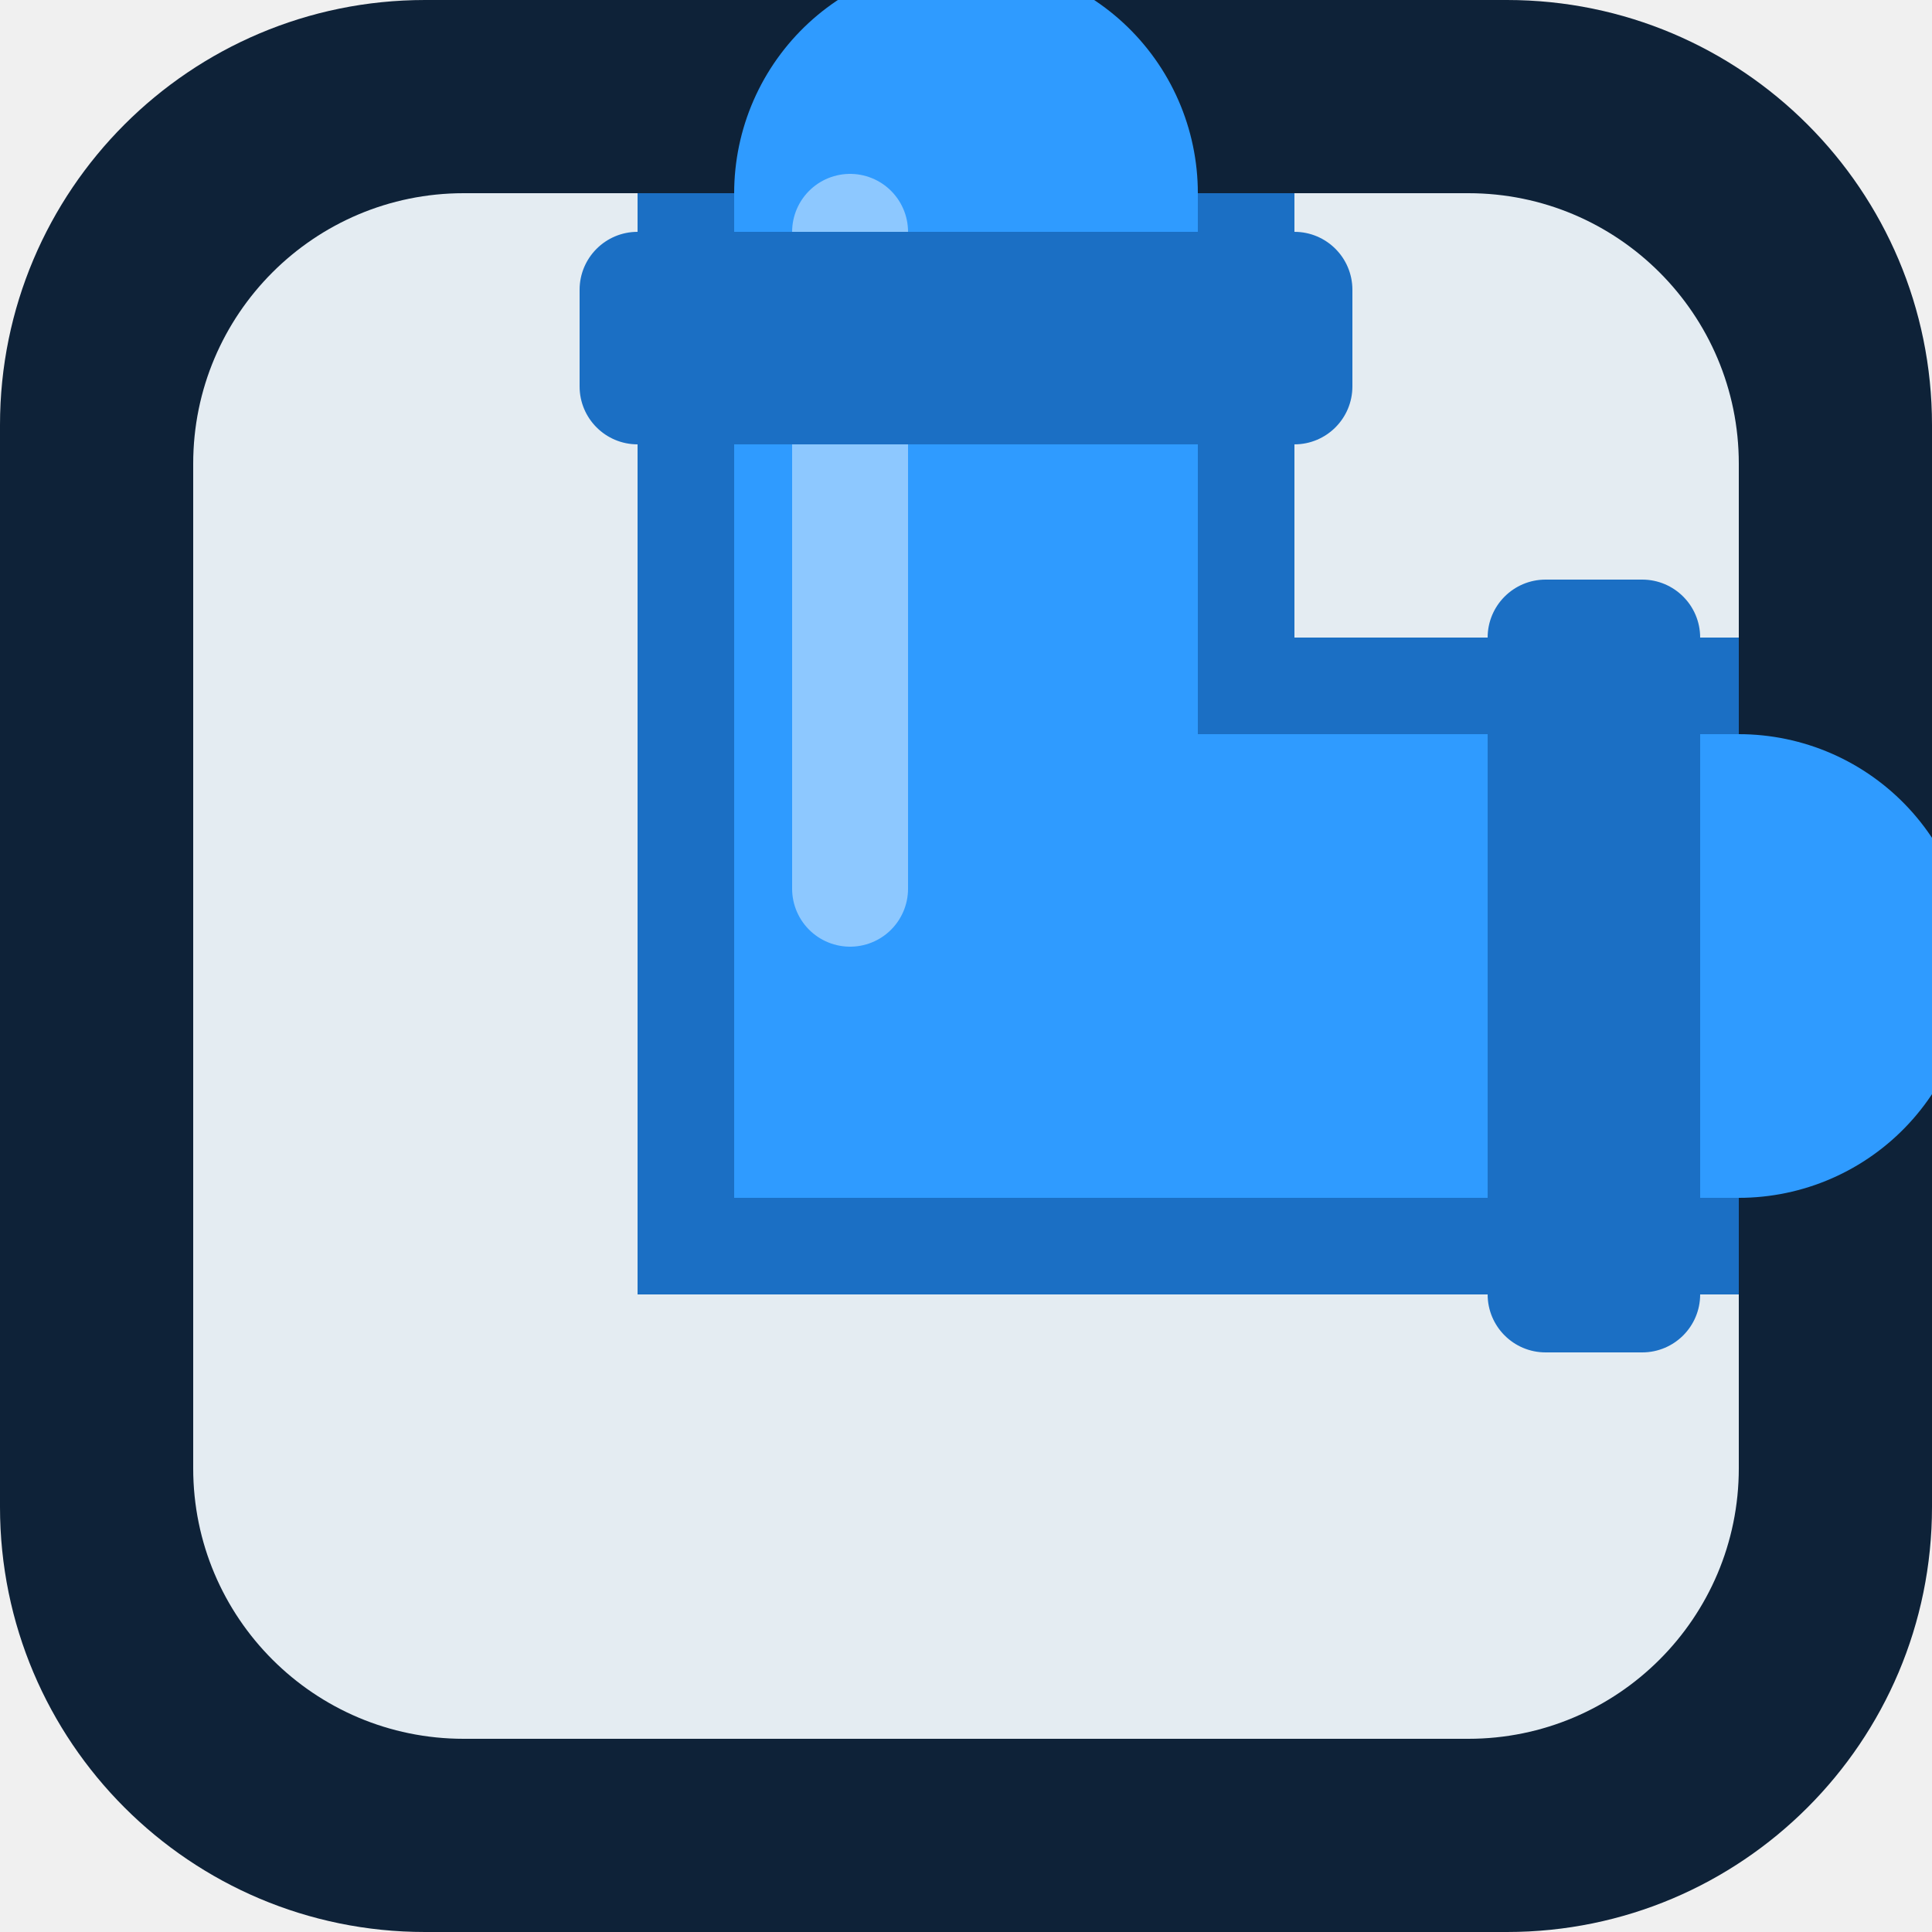
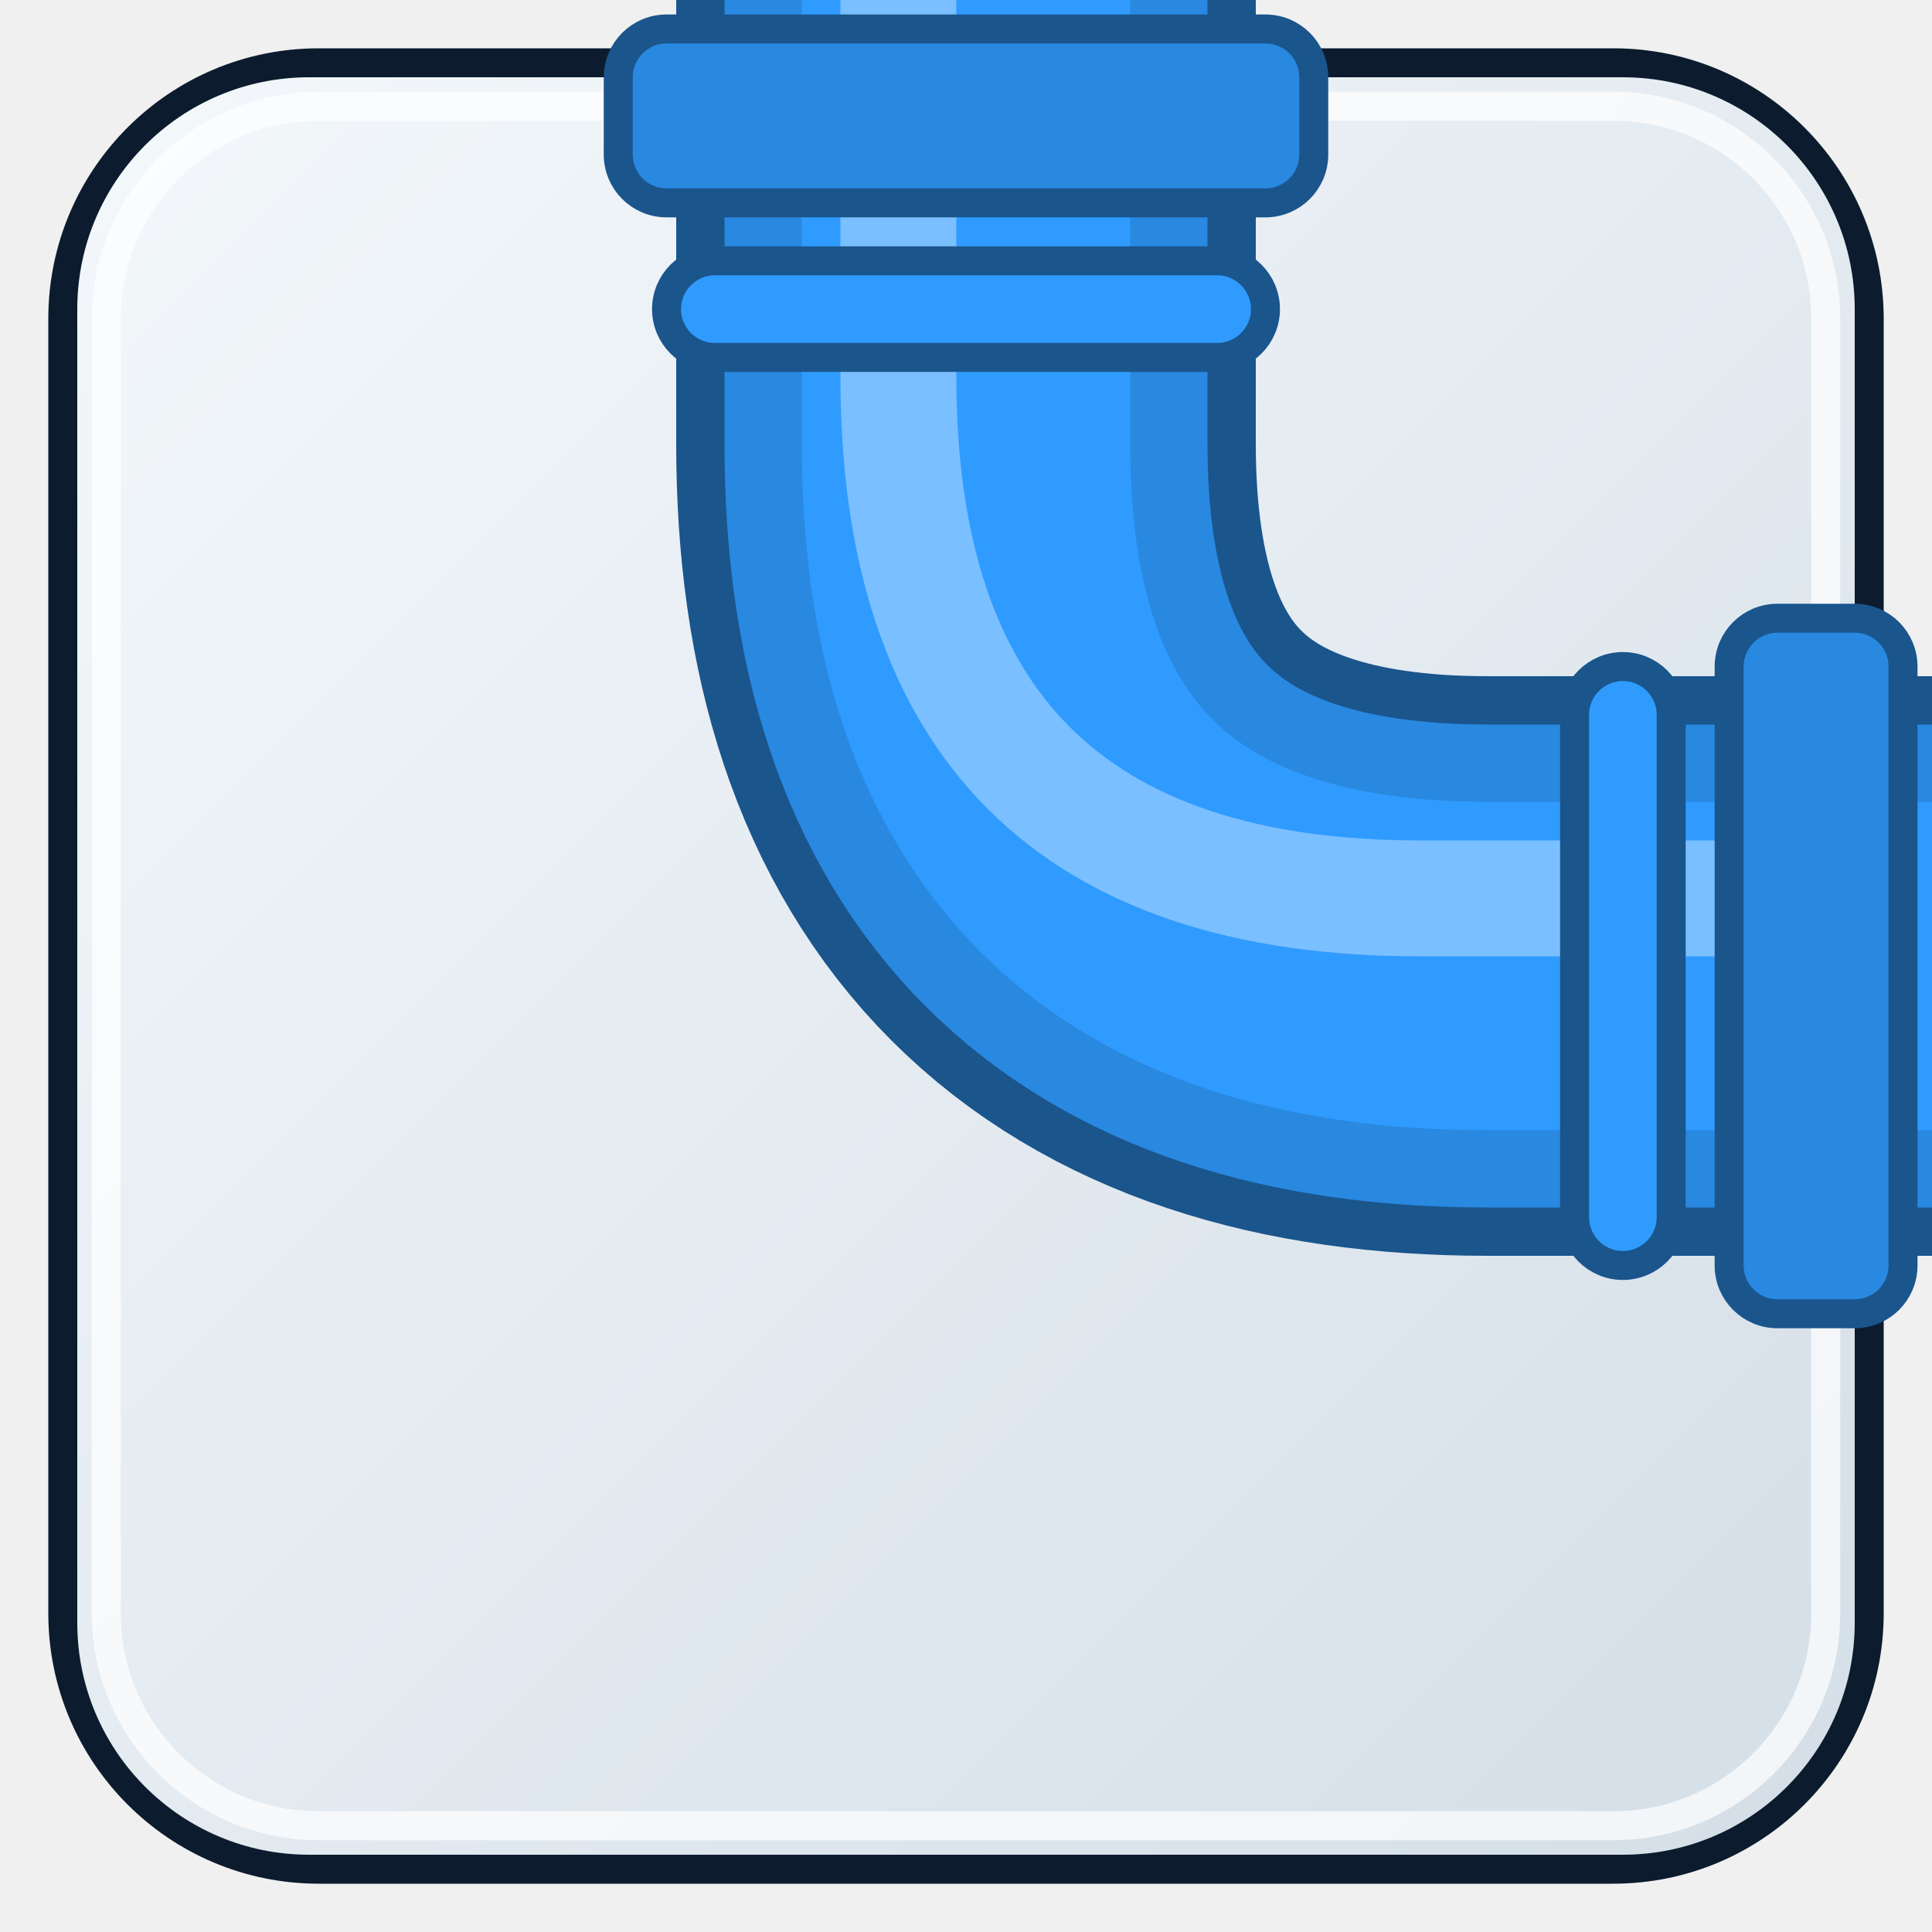
<svg xmlns="http://www.w3.org/2000/svg" viewBox="0 0 100 100">
-   <rect width="100" height="100" rx="22" fill="#0e2238" />
-   <rect x="10" y="10" width="80" height="80" rx="14" fill="#e4ecf2" />
-   <path d="M50 10V50H90" stroke="#1b6fc4" stroke-width="34" fill="none" />
-   <path d="M50 10V50H90" stroke="#2f9bff" stroke-width="24" stroke-linecap="round" fill="none" />
-   <path d="M44 12V46" stroke="#fff" stroke-width="6" stroke-linecap="round" opacity=".45" />
-   <rect x="30" y="12" width="40" height="11" rx="3" fill="#1b6fc4" />
-   <rect x="77" y="30" width="11" height="40" rx="3" fill="#1b6fc4" />
+   <defs>
+     <linearGradient id="p1t" x1="0" y1="0" x2="1" y2="1">
+       <stop offset="0" stop-color="#f4f8fb" />
+       <stop offset="1" stop-color="#d4dee7" />
+     </linearGradient>
+     <radialGradient id="p1r" cx=".38" cy=".35" r=".75">
+       <stop offset="0" stop-color="#8dc8ff" />
+       <stop offset=".55" stop-color="#2f9bff" />
+       <stop offset="1" stop-color="#2988e0" />
+     </radialGradient>
+     <linearGradient id="p1b" x1="0" y1="0" x2="1" y2="1">
+       <stop offset="0" stop-color="#ffe08a" />
+       <stop offset=".5" stop-color="#f2b53a" />
+       <stop offset="1" stop-color="#b9801a" />
+     </linearGradient>
+   </defs>
+   <rect x="2.500" y="2.500" width="95" height="95" rx="14" fill="#0c1c2e" />
+   <rect x="4" y="4" width="92" height="92" rx="12" fill="url(#p1t)" />
+   <rect x="5.500" y="5.500" width="89" height="89" rx="11" fill="none" stroke="#fff" stroke-opacity="0.7" stroke-width="1.500" />
+   <path d="M50 0L50 23Q50 50 77 50L100 50" stroke="#1a558c" stroke-width="30" fill="none" stroke-linejoin="round" />
+   <path d="M50 0L50 23Q50 50 77 50L100 50" stroke="#2988e0" stroke-width="25" fill="none" stroke-linejoin="round" />
+   <path d="M50 0L50 23Q50 50 77 50L100 50" stroke="#2f9bff" stroke-width="17" fill="none" stroke-linejoin="round" />
+   <path d="M50 0L50 23Q50 50 77 50L100 50" stroke="#8dc8ff" stroke-width="6" fill="none" stroke-linejoin="round" opacity=".8" transform="translate(-3.500 -3.500)" />
+   <rect x="32" y="1.5" width="36" height="9" rx="2.500" fill="#2988e0" stroke="#1a558c" stroke-width="1.500" />
+   <rect x="34.5" y="13.5" width="31" height="5" rx="2.500" fill="#2f9bff" stroke="#1a558c" stroke-width="1.500" />
+   <rect x="89.5" y="32" width="9" height="36" rx="2.500" fill="#2988e0" stroke="#1a558c" stroke-width="1.500" />
+   <rect x="81.5" y="34.5" width="5" height="31" rx="2.500" fill="#2f9bff" stroke="#1a558c" stroke-width="1.500" />
</svg>
